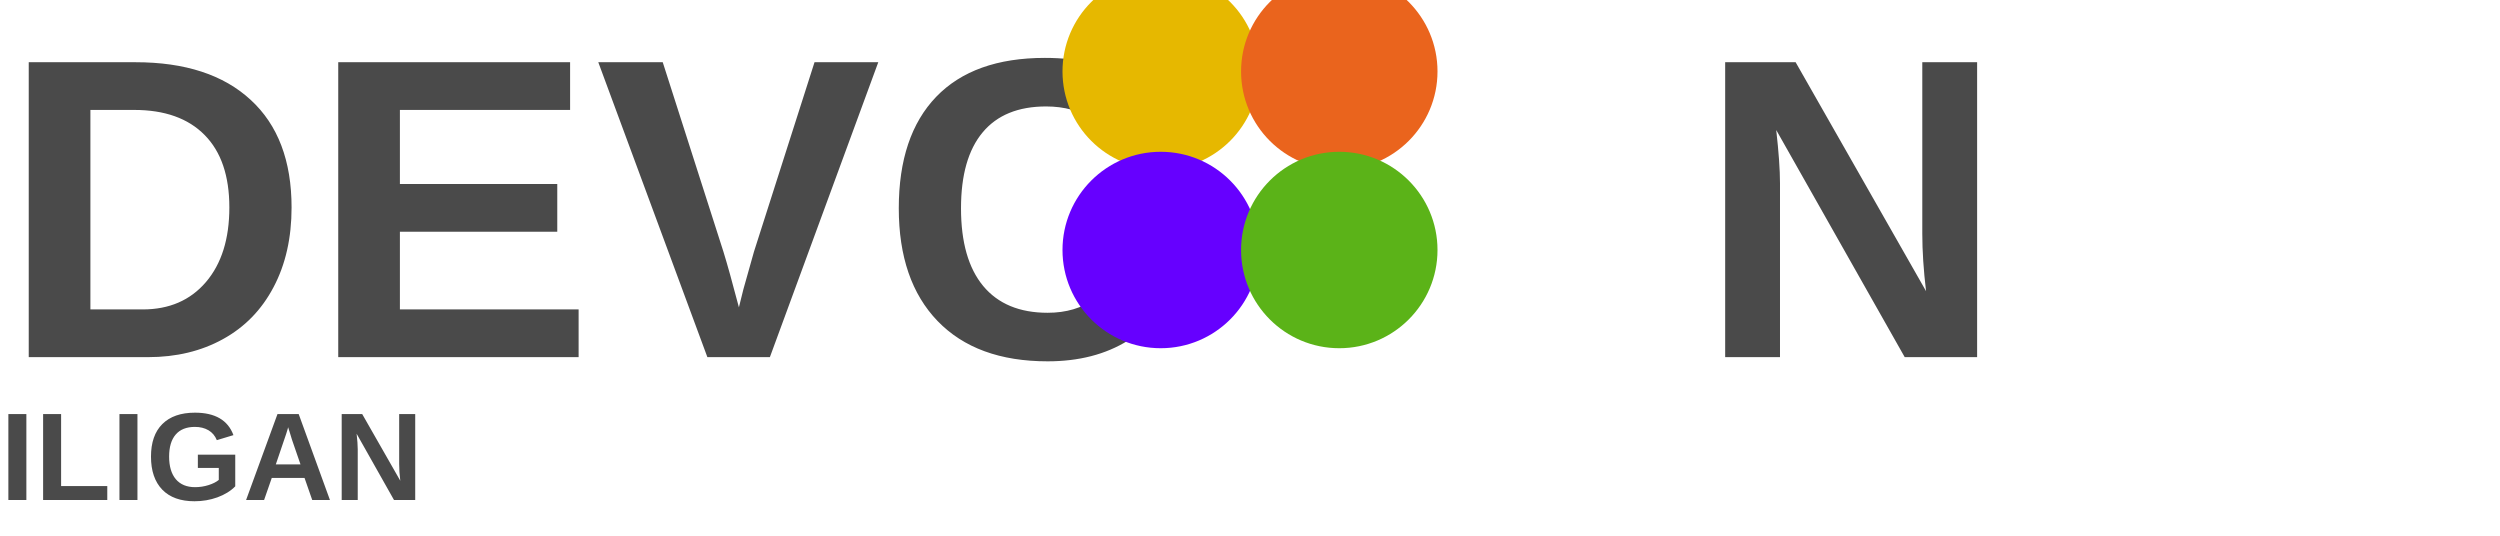
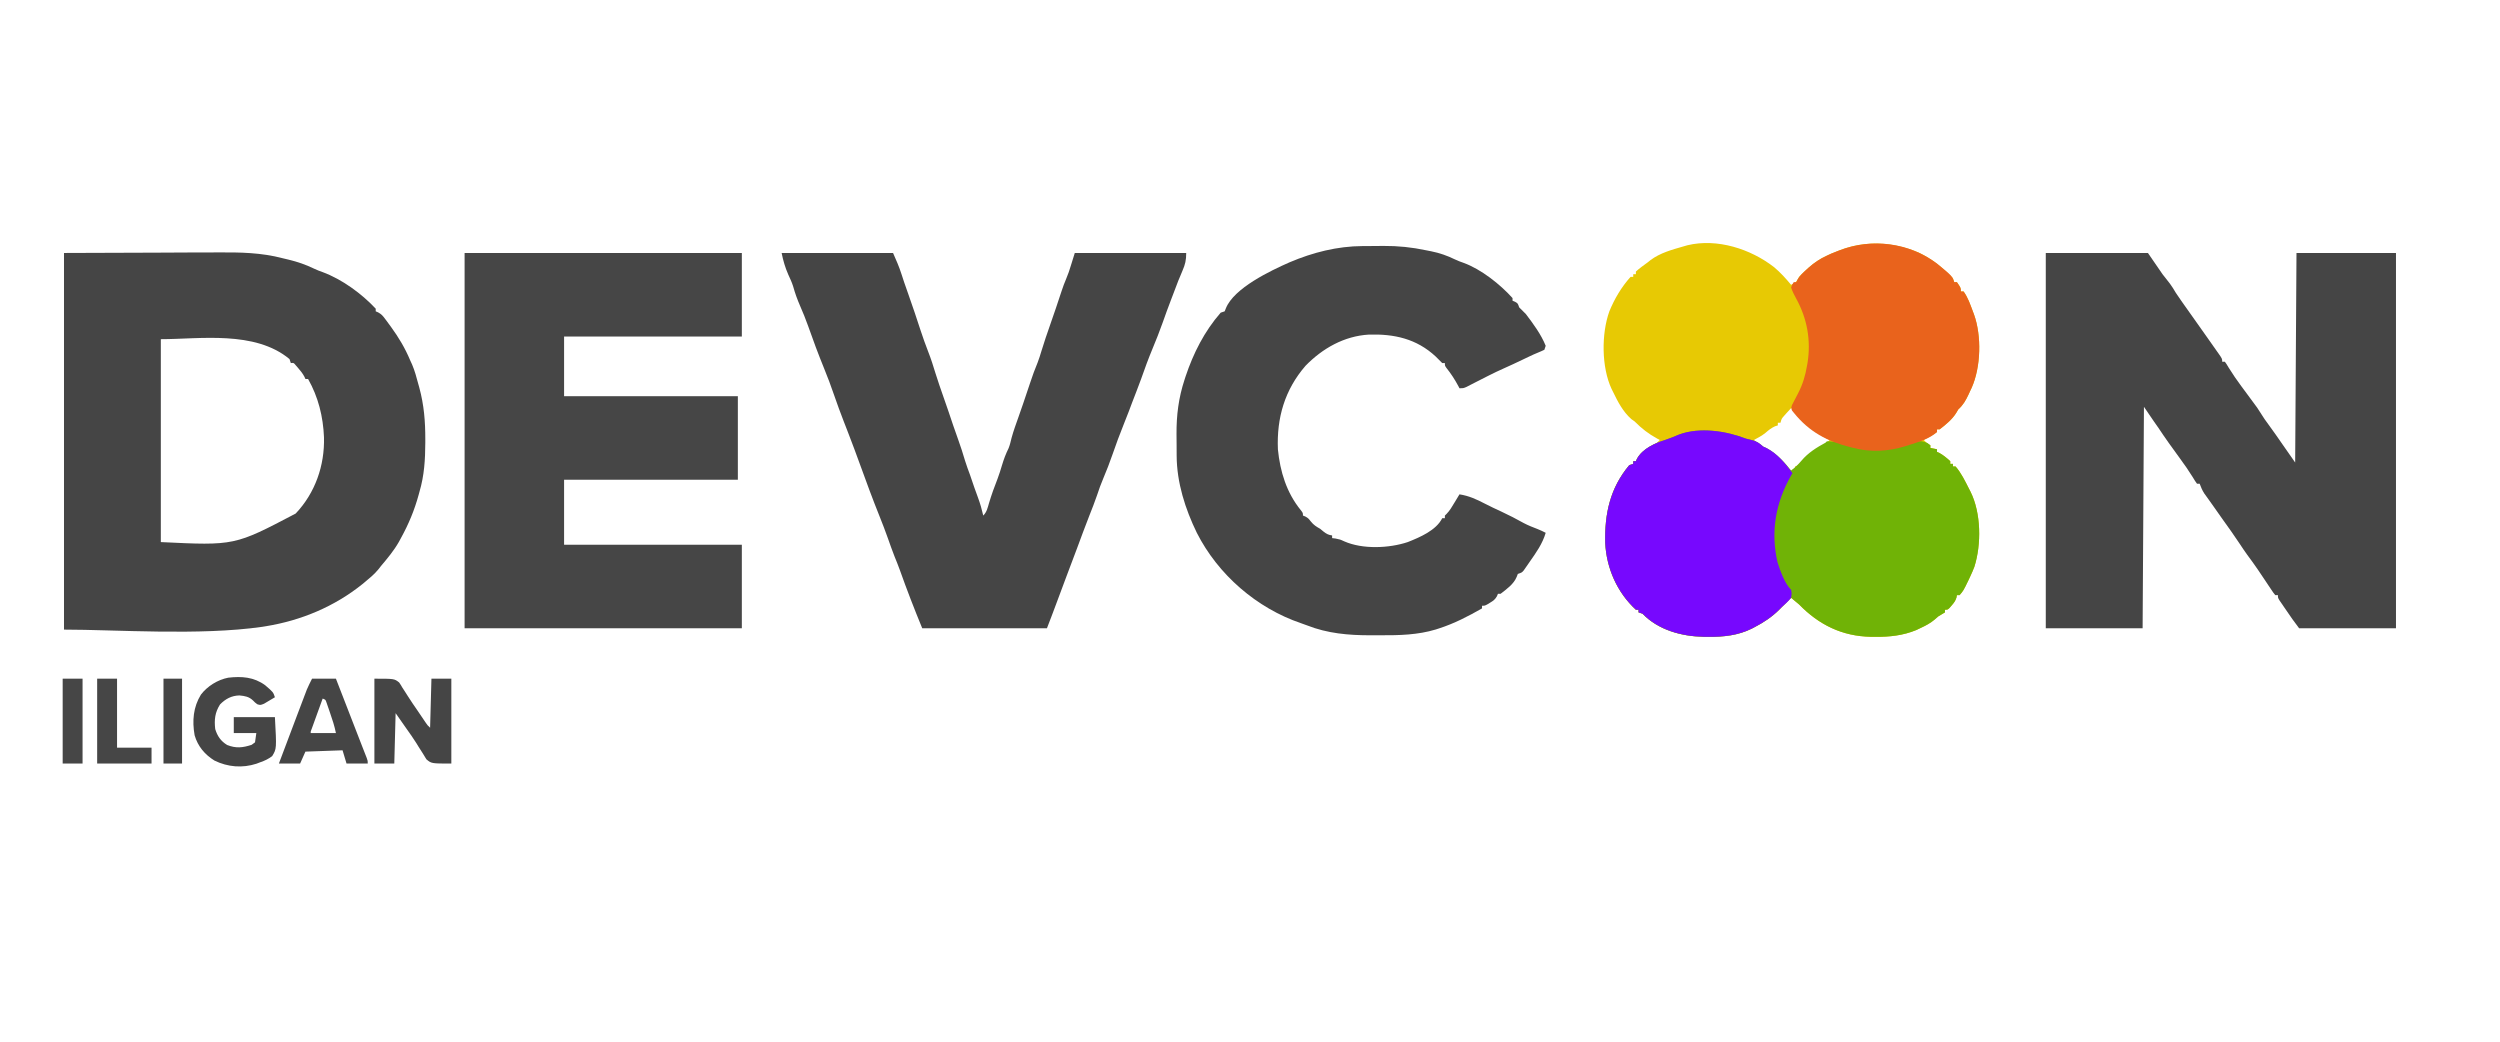
- <svg xmlns="http://www.w3.org/2000/svg" width="280" height="60" viewBox="0 0 280 60">
-   <text x="0" y="40" font-family="Arial, sans-serif" font-size="48" font-weight="900" fill="#4A4A4A">DEVC</text>
-   <g transform="translate(130, 8)">
-     <circle cx="0" cy="0" r="11" fill="#E6B800" />
-     <circle cx="20" cy="0" r="11" fill="#EA641D" />
-     <circle cx="0" cy="20" r="11" fill="#6600FF" />
-     <circle cx="20" cy="20" r="11" fill="#5BB318" />
+ <svg xmlns="http://www.w3.org/2000/svg" width="1920" zoomAndPan="magnify" viewBox="0 0 1440 600" height="800" preserveAspectRatio="xMidYMid meet" version="1.2">
+   <g id="2e75e90df4">
+     <path style=" stroke:none;fill-rule:nonzero;fill:#e7c904;fill-opacity:1;" d="M 1021.902 153.906 C 1025.531 156.965 1028.641 160.402 1031.672 164.047 C 1034.398 162.957 1034.984 162.027 1036.254 159.465 C 1037.645 158.012 1039.02 156.656 1040.504 155.312 C 1041.121 154.75 1041.121 154.75 1041.746 154.18 C 1045.008 151.289 1048.32 149.051 1052.301 147.242 C 1053.152 146.848 1054.004 146.453 1054.879 146.047 C 1055.793 145.688 1056.707 145.324 1057.648 144.949 C 1058.59 144.574 1058.59 144.574 1059.555 144.188 C 1074.574 138.398 1090.133 139.258 1104.98 145.387 C 1112.637 148.973 1119.082 154.133 1124.887 160.227 C 1125.137 160.984 1125.391 161.742 1125.648 162.52 C 1126.156 162.52 1126.66 162.52 1127.18 162.52 C 1129.469 165.871 1129.469 165.871 1129.469 167.867 C 1129.977 167.867 1130.48 167.867 1131 167.867 C 1133.512 171.293 1134.867 175.379 1136.348 179.324 C 1136.57 179.914 1136.793 180.5 1137.023 181.105 C 1141.477 193.508 1141.008 211.355 1135.688 223.34 C 1135.402 223.938 1135.113 224.539 1134.82 225.16 C 1134.508 225.84 1134.199 226.516 1133.879 227.219 C 1132.254 230.648 1130.793 233.289 1127.941 235.852 C 1127.582 236.469 1127.219 237.082 1126.844 237.715 C 1124.461 241.625 1120.832 244.523 1117.246 247.312 C 1116.742 247.312 1116.238 247.312 1115.719 247.312 C 1115.719 247.816 1115.719 248.32 1115.719 248.84 C 1114.047 249.992 1114.047 249.992 1111.898 251.227 C 1111.188 251.637 1110.48 252.051 1109.75 252.473 C 1109.195 252.785 1108.645 253.102 1108.078 253.422 C 1109.324 254.727 1110.27 255.664 1111.898 256.477 C 1111.898 256.98 1111.898 257.484 1111.898 258.004 C 1113.156 258.258 1114.418 258.512 1115.719 258.77 C 1115.719 259.273 1115.719 259.777 1115.719 260.297 C 1116.332 260.559 1116.332 260.559 1116.961 260.824 C 1119.402 262.172 1121.289 263.762 1123.359 265.645 C 1123.359 266.148 1123.359 266.652 1123.359 267.172 C 1123.863 267.172 1124.367 267.172 1124.887 267.172 C 1124.887 267.676 1124.887 268.18 1124.887 268.699 C 1125.391 268.699 1125.895 268.699 1126.414 268.699 C 1129.73 272.5 1131.969 277.266 1134.246 281.734 C 1134.637 282.488 1134.637 282.488 1135.035 283.262 C 1141.141 295.523 1141.348 313.539 1137.227 326.5 C 1136.496 328.41 1135.691 330.254 1134.82 332.102 C 1134.5 332.781 1134.18 333.465 1133.852 334.164 C 1130.906 340.242 1130.906 340.242 1128.707 342.797 C 1128.203 342.797 1127.699 342.797 1127.18 342.797 C 1127.098 343.242 1127.02 343.688 1126.938 344.145 C 1126.336 346.109 1125.516 347.176 1124.172 348.719 C 1123.77 349.188 1123.367 349.656 1122.957 350.137 C 1121.828 351.199 1121.828 351.199 1120.301 351.199 C 1120.301 351.703 1120.301 352.207 1120.301 352.727 C 1119.039 353.508 1117.762 354.266 1116.48 355.02 C 1115.445 355.918 1115.445 355.918 1114.391 356.836 C 1111.973 358.875 1109.367 360.293 1106.5 361.609 C 1105.594 362.043 1104.688 362.477 1103.754 362.926 C 1096.168 366.047 1088.418 366.887 1080.285 366.812 C 1079.383 366.805 1078.48 366.797 1077.551 366.793 C 1061.074 366.473 1047.699 359.906 1036.254 348.145 C 1034.75 346.84 1033.215 345.582 1031.672 344.324 C 1031.32 344.676 1030.969 345.027 1030.609 345.387 C 1029.18 346.816 1027.75 348.242 1026.32 349.672 C 1025.816 350.184 1025.312 350.695 1024.793 351.223 C 1020.504 355.445 1015.797 358.574 1010.469 361.32 C 1009.996 361.574 1009.523 361.824 1009.035 362.082 C 1001.148 366.004 992.711 366.891 984.012 366.812 C 983.109 366.805 982.207 366.797 981.273 366.789 C 968.531 366.539 955.168 362.895 946.094 353.492 C 945.34 353.238 944.582 352.988 943.805 352.727 C 943.805 352.223 943.805 351.719 943.805 351.199 C 943.301 351.199 942.797 351.199 942.273 351.199 C 931.465 341.266 925.316 327.234 924.617 312.766 C 924.207 295.945 927.383 281.156 938.453 267.938 C 939.211 267.684 939.969 267.434 940.746 267.172 C 940.746 266.668 940.746 266.164 940.746 265.645 C 941.25 265.645 941.754 265.645 942.273 265.645 C 942.477 265.188 942.68 264.73 942.887 264.262 C 945.336 259.797 950.18 257.32 954.5 254.949 C 955.004 254.445 955.508 253.941 956.027 253.422 C 955.578 253.184 955.125 252.941 954.66 252.695 C 949.539 249.922 945.629 246.848 941.512 242.727 C 940.914 242.301 940.312 241.879 939.695 241.438 C 934.797 237.125 931.863 231.387 929.047 225.59 C 928.789 225.07 928.531 224.551 928.266 224.016 C 922.418 211.52 922.352 192.227 926.992 179.324 C 929.969 172.066 933.961 165.312 939.219 159.465 C 939.723 159.465 940.227 159.465 940.746 159.465 C 940.746 158.961 940.746 158.457 940.746 157.938 C 941.25 157.938 941.754 157.938 942.273 157.938 C 942.273 157.434 942.273 156.93 942.273 156.41 C 944.418 154.441 946.812 152.785 949.152 151.062 C 949.648 150.664 950.145 150.266 950.656 149.852 C 956.297 145.613 963.09 143.836 969.781 141.895 C 970.492 141.688 971.207 141.48 971.941 141.27 C 989.062 137.141 1008.359 143.375 1021.902 153.906 Z M 1031.672 235.09 C 1030.754 236.035 1029.867 237.012 1028.996 238 C 1028.516 238.543 1028.035 239.082 1027.539 239.641 C 1026.18 241.203 1026.18 241.203 1025.559 243.492 C 1025.055 243.492 1024.551 243.492 1024.031 243.492 C 1024.031 243.996 1024.031 244.5 1024.031 245.02 C 1023.496 245.191 1022.957 245.367 1022.406 245.543 C 1020.215 246.547 1018.668 247.785 1016.867 249.367 C 1014.824 251.012 1012.578 252.18 1010.277 253.422 C 1012.09 254.926 1013.852 256.332 1015.887 257.531 C 1022.281 261.426 1027.422 266.387 1031.672 272.52 C 1032.848 271.469 1032.848 271.469 1033.961 270.227 C 1033.961 269.723 1033.961 269.219 1033.961 268.699 C 1034.602 268.441 1034.602 268.441 1035.254 268.176 C 1037.52 266.891 1039.02 265.215 1040.84 263.352 C 1043.414 260.949 1045.961 258.805 1049.055 257.098 C 1051.109 255.953 1052.27 255.09 1053.828 253.422 C 1053.422 253.219 1053.012 253.012 1052.594 252.801 C 1044.438 248.512 1037.473 242.82 1032.434 235.09 C 1032.184 235.09 1031.93 235.09 1031.672 235.09 Z M 1031.672 235.09 " />
+     <path style=" stroke:none;fill-rule:nonzero;fill:#454545;fill-opacity:1;" d="M 1178.371 145.715 C 1197.785 145.715 1217.199 145.715 1237.203 145.715 C 1239.977 149.746 1242.75 153.781 1245.609 157.938 C 1247.711 160.668 1247.711 160.668 1249.859 163.363 C 1251.137 165.047 1252.168 166.816 1253.25 168.633 C 1254.273 170.152 1255.309 171.664 1256.352 173.168 C 1256.648 173.594 1256.945 174.02 1257.254 174.461 C 1259.812 178.133 1262.414 181.777 1265.02 185.418 C 1267.277 188.57 1269.52 191.734 1271.734 194.918 C 1272.809 196.453 1273.887 197.988 1274.973 199.52 C 1275.609 200.426 1276.25 201.332 1276.887 202.242 C 1277.195 202.672 1277.5 203.105 1277.82 203.551 C 1279.992 206.652 1279.992 206.652 1279.992 208.352 C 1280.496 208.352 1281 208.352 1281.52 208.352 C 1282.543 209.789 1282.543 209.789 1283.762 211.84 C 1286.035 215.512 1288.453 219.016 1291.023 222.484 C 1291.383 222.973 1291.742 223.457 1292.113 223.957 C 1292.824 224.922 1293.539 225.883 1294.254 226.844 C 1295.746 228.855 1297.23 230.871 1298.711 232.895 C 1299.176 233.523 1299.641 234.156 1300.121 234.809 C 1300.965 236.016 1301.766 237.254 1302.523 238.52 C 1303.73 240.527 1305.055 242.375 1306.445 244.254 C 1309.32 248.172 1312.102 252.145 1314.855 256.148 C 1317.227 259.578 1319.621 262.992 1322.016 266.41 C 1322.266 226.578 1322.52 186.75 1322.777 145.715 C 1341.688 145.715 1360.602 145.715 1380.082 145.715 C 1380.082 217.055 1380.082 288.395 1380.082 361.895 C 1361.676 361.895 1343.27 361.895 1324.309 361.895 C 1321.629 358.324 1319.09 354.906 1316.668 351.199 C 1316.27 350.621 1315.871 350.039 1315.461 349.441 C 1315.039 348.824 1314.617 348.207 1314.184 347.57 C 1313.785 346.992 1313.387 346.414 1312.977 345.816 C 1312.082 344.324 1312.082 344.324 1312.082 342.797 C 1311.578 342.797 1311.074 342.797 1310.555 342.797 C 1309.426 341.387 1309.426 341.387 1308.113 339.418 C 1307.633 338.699 1307.148 337.984 1306.656 337.246 C 1305.891 336.094 1305.891 336.094 1305.109 334.918 C 1304.066 333.363 1303.02 331.809 1301.973 330.254 C 1301.473 329.512 1300.973 328.766 1300.457 328 C 1298.48 325.09 1296.406 322.266 1294.312 319.438 C 1292.824 317.375 1291.422 315.27 1290.02 313.148 C 1286.836 308.328 1283.48 303.645 1280.109 298.957 C 1278.434 296.621 1276.789 294.266 1275.148 291.906 C 1274.246 290.617 1273.336 289.336 1272.418 288.059 C 1271.938 287.387 1271.457 286.719 1270.965 286.031 C 1270.32 285.137 1270.32 285.137 1269.66 284.227 C 1268.508 282.414 1267.734 280.645 1267.004 278.629 C 1266.496 278.629 1265.992 278.629 1265.473 278.629 C 1264.371 277.086 1264.371 277.086 1263.086 274.953 C 1260.766 271.207 1258.297 267.641 1255.68 264.094 C 1253.766 261.488 1251.883 258.867 1250 256.238 C 1249.527 255.582 1249.527 255.582 1249.047 254.91 C 1247.078 252.156 1245.188 249.363 1243.316 246.547 C 1242.43 245.27 1241.539 243.996 1240.641 242.727 C 1238.684 239.953 1236.797 237.152 1234.91 234.324 C 1234.66 276.422 1234.406 318.52 1234.148 361.895 C 1215.742 361.895 1197.336 361.895 1178.371 361.895 C 1178.371 290.555 1178.371 219.215 1178.371 145.715 Z M 1178.371 145.715 " />
+     <path style=" stroke:none;fill-rule:nonzero;fill:#454545;fill-opacity:1;" d="M 36.859 145.715 C 63.809 145.621 63.809 145.621 91.301 145.523 C 96.945 145.496 102.59 145.469 108.406 145.438 C 115.371 145.426 115.371 145.426 118.645 145.422 C 120.898 145.422 123.156 145.41 125.414 145.391 C 138.223 145.301 150.453 145.469 162.93 148.77 C 164.035 149.035 165.137 149.301 166.242 149.562 C 171.426 150.812 176.16 152.438 180.957 154.77 C 182.574 155.539 184.16 156.16 185.852 156.742 C 196.984 160.855 208.312 169.125 216.414 177.797 C 216.414 178.301 216.414 178.805 216.414 179.324 C 216.875 179.523 217.336 179.723 217.809 179.93 C 219.594 180.922 220.406 181.785 221.613 183.406 C 221.996 183.914 222.375 184.422 222.77 184.945 C 223.359 185.754 223.359 185.754 223.961 186.582 C 224.367 187.137 224.777 187.688 225.195 188.258 C 229.672 194.395 233.363 200.574 236.281 207.59 C 236.641 208.371 237 209.152 237.367 209.957 C 238.914 213.566 239.895 217.316 240.914 221.102 C 241.109 221.801 241.305 222.5 241.508 223.223 C 244.227 233.227 244.996 242.727 244.973 253.039 C 244.973 254.008 244.973 254.008 244.973 254.992 C 244.941 264.723 244.391 273.832 241.629 283.215 C 241.383 284.117 241.383 284.117 241.133 285.039 C 238.719 293.887 235.363 301.93 230.934 309.949 C 230.547 310.664 230.164 311.375 229.766 312.109 C 226.883 317.188 223.23 321.543 219.473 325.992 C 218.957 326.648 218.441 327.309 217.91 327.988 C 215.66 330.73 213.027 332.898 210.305 335.156 C 209.535 335.797 209.535 335.797 208.754 336.445 C 192.703 349.359 173.492 357.402 153.191 360.699 C 152.477 360.816 151.766 360.934 151.035 361.051 C 115.094 366.238 66.625 362.656 36.859 362.656 C 36.859 291.066 36.859 219.477 36.859 145.715 Z M 92.637 195.367 C 92.637 233.938 92.637 272.504 92.637 312.242 C 135.133 314.305 135.133 314.305 170.32 295.789 C 181.535 283.938 187.055 268.168 186.617 251.895 C 186.125 239.945 183.363 228.754 177.449 218.285 C 176.945 218.285 176.441 218.285 175.922 218.285 C 175.723 217.848 175.527 217.41 175.324 216.957 C 174.305 215.066 173.133 213.598 171.719 211.98 C 171.254 211.441 170.789 210.902 170.309 210.348 C 169.156 208.941 169.156 208.941 167.516 209.117 C 167.137 207.984 167.137 207.984 166.75 206.824 C 146.727 190.188 115.02 195.367 92.637 195.367 Z M 92.637 195.367 " />
+     <path style=" stroke:none;fill-rule:nonzero;fill:#464646;fill-opacity:1;" d="M 267.609 145.715 C 320.305 145.715 373.004 145.715 427.297 145.715 C 427.297 161.598 427.297 177.477 427.297 193.84 C 393.512 193.84 359.723 193.84 324.914 193.84 C 324.914 205.184 324.914 216.527 324.914 228.215 C 357.941 228.215 390.973 228.215 425.004 228.215 C 425.004 244.094 425.004 259.977 425.004 276.34 C 391.973 276.34 358.945 276.34 324.914 276.34 C 324.914 288.691 324.914 301.043 324.914 313.77 C 358.699 313.77 392.488 313.77 427.297 313.77 C 427.297 329.648 427.297 345.531 427.297 361.895 C 374.602 361.895 321.902 361.895 267.609 361.895 C 267.609 290.555 267.609 219.215 267.609 145.715 Z M 267.609 145.715 " />
+     <path style=" stroke:none;fill-rule:nonzero;fill:#454545;fill-opacity:1;" d="M 450.219 145.715 C 471.398 145.715 492.578 145.715 514.398 145.715 C 516.262 149.898 517.898 153.648 519.27 157.938 C 519.598 158.945 519.926 159.949 520.258 160.957 C 520.422 161.469 520.59 161.98 520.766 162.508 C 521.598 165.008 522.488 167.488 523.379 169.969 C 525.762 176.645 527.984 183.375 530.191 190.113 C 531.582 194.332 533.043 198.5 534.668 202.637 C 536.254 206.695 537.578 210.781 538.824 214.953 C 540.254 219.605 541.879 224.191 543.48 228.785 C 544.145 230.691 544.805 232.598 545.469 234.504 C 545.934 235.844 545.934 235.844 546.406 237.215 C 547.301 239.801 548.168 242.398 549.027 244.996 C 549.926 247.676 550.887 250.332 551.84 252.992 C 553.301 257.102 554.672 261.207 555.879 265.398 C 556.723 268.152 557.738 270.844 558.738 273.551 C 559.602 275.91 560.391 278.293 561.172 280.68 C 561.859 282.703 562.602 284.699 563.348 286.699 C 564.594 290.09 565.559 293.441 566.355 296.965 C 568.414 294.906 568.859 292.574 569.652 289.852 C 571.098 285.035 572.762 280.371 574.617 275.699 C 575.559 273.199 576.344 270.688 577.102 268.129 C 578.129 264.668 579.316 261.457 580.926 258.23 C 581.719 256.281 582.16 254.312 582.652 252.273 C 583.797 248.035 585.344 243.91 586.797 239.77 C 587.488 237.785 588.176 235.801 588.867 233.816 C 589.035 233.328 589.203 232.844 589.379 232.344 C 590.754 228.387 592.078 224.414 593.387 220.434 C 594.684 216.484 596.09 212.617 597.691 208.785 C 598.523 206.629 599.195 204.457 599.855 202.242 C 601.395 197.184 603.094 192.191 604.848 187.203 C 607.117 180.699 609.359 174.188 611.48 167.633 C 612.273 165.223 613.133 162.895 614.133 160.559 C 615.23 157.992 616.082 155.453 616.879 152.781 C 618.312 148.008 618.312 148.008 619.078 145.715 C 640.258 145.715 661.438 145.715 683.258 145.715 C 683.258 149.867 682.691 152.277 681.109 155.93 C 680.684 156.953 680.258 157.977 679.832 159 C 679.449 159.91 679.066 160.82 678.672 161.758 C 678.266 162.805 677.867 163.852 677.48 164.906 C 676.535 167.465 675.555 170.004 674.566 172.547 C 672.859 176.973 671.246 181.43 669.668 185.906 C 667.867 190.934 665.938 195.887 663.871 200.809 C 661.473 206.57 659.336 212.391 657.281 218.285 C 655.609 222.871 653.828 227.414 652.07 231.969 C 651.395 233.738 650.727 235.508 650.07 237.285 C 649.195 239.637 648.258 241.961 647.316 244.285 C 644.965 250.082 642.82 255.934 640.773 261.848 C 639.16 266.469 637.43 271.023 635.504 275.527 C 634.164 278.723 632.973 281.906 631.918 285.203 C 630.582 289.176 629.004 293.062 627.48 296.965 C 625.07 303.16 622.738 309.383 620.449 315.625 C 618.504 320.918 616.5 326.184 614.484 331.449 C 612.539 336.531 610.645 341.633 608.777 346.746 C 606.922 351.82 604.973 356.848 603.031 361.895 C 579.332 361.895 555.629 361.895 531.211 361.895 C 526.641 350.797 522.34 339.703 518.336 328.41 C 517.352 325.699 516.281 323.031 515.191 320.363 C 513.863 316.984 512.672 313.555 511.457 310.133 C 509.969 305.938 508.391 301.793 506.727 297.664 C 502.641 287.512 498.875 277.246 495.148 266.953 C 493.121 261.355 491.043 255.777 488.898 250.223 C 488.57 249.363 488.238 248.504 487.898 247.617 C 487.266 245.98 486.629 244.344 485.988 242.711 C 483.996 237.613 482.145 232.477 480.352 227.309 C 478.578 222.207 476.742 217.16 474.668 212.172 C 471.395 204.137 468.371 196.051 465.508 187.859 C 464.105 183.906 462.551 180.062 460.867 176.223 C 459.262 172.531 457.949 168.91 456.875 165.039 C 456.129 162.629 455.082 160.398 454.023 158.113 C 452.25 154.078 451.082 150.031 450.219 145.715 Z M 450.219 145.715 " />
+     <path style=" stroke:none;fill-rule:nonzero;fill:#454545;fill-opacity:1;" d="M 784.828 141.738 C 785.465 141.734 786.105 141.73 786.766 141.727 C 788.113 141.719 789.461 141.715 790.809 141.711 C 792.824 141.703 794.84 141.68 796.855 141.656 C 805.348 141.605 813.254 142.418 821.555 144.188 C 822.492 144.375 823.43 144.559 824.395 144.75 C 829.266 145.734 833.531 147.223 837.992 149.395 C 839.648 150.184 841.262 150.809 842.996 151.395 C 853.172 155.098 864.043 163.742 871.219 171.688 C 871.219 172.191 871.219 172.695 871.219 173.215 C 871.707 173.418 872.195 173.625 872.699 173.836 C 874.273 174.742 874.273 174.742 875.039 177.035 C 876.305 178.312 877.578 179.586 878.859 180.852 C 883.113 186.43 887.703 192.656 890.32 199.188 C 890.066 199.941 889.816 200.699 889.555 201.477 C 888.324 202.062 887.086 202.633 885.816 203.129 C 884.09 203.816 882.426 204.59 880.75 205.391 C 880.145 205.68 879.535 205.969 878.91 206.266 C 877.988 206.707 877.988 206.707 877.043 207.16 C 873.418 208.891 869.793 210.609 866.117 212.23 C 863.238 213.5 860.418 214.859 857.609 216.277 C 857.156 216.504 856.707 216.73 856.246 216.961 C 853.98 218.098 851.723 219.25 849.473 220.41 C 848.25 221.035 848.25 221.035 847.008 221.672 C 846.277 222.051 845.551 222.426 844.801 222.816 C 842.945 223.629 842.945 223.629 840.656 223.629 C 840.32 222.992 840.32 222.992 839.98 222.34 C 837.965 218.59 835.785 215.211 833.117 211.891 C 832.25 210.645 832.25 210.645 832.25 209.117 C 831.746 209.117 831.242 209.117 830.723 209.117 C 829.43 207.863 828.16 206.586 826.902 205.297 C 815.895 195.098 803.051 192.285 788.469 192.723 C 774.246 193.57 761.859 200.598 752.023 210.645 C 740 224.516 735.312 240.707 736.074 258.863 C 737.352 271.641 741.02 283.68 749.18 293.77 C 750.496 295.438 750.496 295.438 750.496 296.965 C 751.156 297.223 751.156 297.223 751.832 297.488 C 753.551 298.492 753.551 298.492 755.031 300.355 C 756.703 302.426 758.129 303.312 760.43 304.602 C 761.074 305.137 761.719 305.676 762.387 306.227 C 764.137 307.57 765.16 308.105 767.305 308.422 C 767.305 308.926 767.305 309.43 767.305 309.949 C 768.273 310.066 768.273 310.066 769.262 310.188 C 771.891 310.715 771.891 310.715 774.277 311.812 C 784.863 316.496 800.082 315.824 810.855 312.242 C 817.816 309.477 827.203 305.527 830.723 298.492 C 831.227 298.492 831.73 298.492 832.25 298.492 C 832.25 297.988 832.25 297.484 832.25 296.965 C 832.562 296.66 832.875 296.355 833.195 296.043 C 835.086 294.121 836.363 291.859 837.742 289.562 C 838.023 289.102 838.305 288.637 838.594 288.16 C 839.285 287.023 839.969 285.883 840.656 284.742 C 846.074 285.582 850.422 287.574 855.258 290.09 C 858.418 291.734 861.637 293.227 864.867 294.719 C 869.25 296.758 873.496 298.941 877.711 301.309 C 880.266 302.648 882.891 303.699 885.59 304.711 C 887.223 305.352 888.762 306.086 890.32 306.895 C 888.477 313.184 884.832 318.301 881.102 323.605 C 880.496 324.488 880.496 324.488 879.879 325.387 C 879.484 325.949 879.094 326.508 878.688 327.082 C 878.336 327.59 877.984 328.094 877.621 328.617 C 876.566 329.812 876.566 329.812 874.273 330.574 C 874.055 331.141 873.832 331.711 873.605 332.293 C 871.895 336.477 867.848 339.305 864.34 342.031 C 863.836 342.031 863.332 342.031 862.812 342.031 C 862.625 342.492 862.434 342.953 862.238 343.43 C 861.129 345.363 860.129 346.059 858.227 347.188 C 857.426 347.68 857.426 347.68 856.605 348.18 C 855.172 348.906 855.172 348.906 853.645 348.906 C 853.645 349.41 853.645 349.918 853.645 350.438 C 845.672 354.973 837.711 359.129 828.957 361.941 C 828.32 362.152 827.684 362.359 827.027 362.574 C 816.672 365.719 805.988 365.965 795.258 365.914 C 793.285 365.906 791.312 365.914 789.344 365.922 C 776.762 365.934 764.645 364.875 752.836 360.211 C 751.715 359.777 750.582 359.375 749.445 358.992 C 723.863 350.316 701.578 330.996 689.371 306.895 C 682.664 293.113 677.836 277.934 677.754 262.52 C 677.75 261.863 677.746 261.203 677.742 260.523 C 677.734 259.133 677.73 257.742 677.727 256.352 C 677.719 254.266 677.695 252.176 677.672 250.09 C 677.605 239.18 678.867 229.086 682.305 218.664 C 682.598 217.762 682.598 217.762 682.895 216.84 C 687.352 203.465 693.789 190.766 703.125 180.09 C 703.879 179.836 704.637 179.586 705.414 179.324 C 705.645 178.746 705.875 178.168 706.113 177.57 C 710.824 165.852 731.875 155.906 742.855 151.062 C 756.227 145.383 770.25 141.82 784.828 141.738 Z M 784.828 141.738 " />
+     <path style=" stroke:none;fill-rule:nonzero;fill:#70b306;fill-opacity:1;" d="M 1005.691 252.66 C 1006.773 252.938 1007.859 253.203 1008.949 253.457 C 1011.992 254.234 1013.289 255.215 1015.625 257.242 C 1016.32 257.559 1017.012 257.871 1017.727 258.195 C 1023.363 261.23 1027.672 266.07 1031.672 270.992 C 1034.906 268.426 1034.906 268.426 1037.641 265.359 C 1041.41 260.836 1046.406 257.73 1051.535 254.949 C 1051.789 254.699 1052.039 254.445 1052.301 254.188 C 1057.52 254.133 1062.098 255.594 1066.969 257.301 C 1078.266 261.02 1090.016 258.195 1100.973 254.801 C 1104.465 253.949 1107 253.672 1110.273 255.238 C 1110.809 255.645 1111.344 256.055 1111.898 256.477 C 1111.898 256.98 1111.898 257.484 1111.898 258.004 C 1113.156 258.258 1114.418 258.512 1115.719 258.77 C 1115.719 259.273 1115.719 259.777 1115.719 260.297 C 1116.332 260.559 1116.332 260.559 1116.961 260.824 C 1119.402 262.172 1121.289 263.762 1123.359 265.645 C 1123.359 266.148 1123.359 266.652 1123.359 267.172 C 1123.863 267.172 1124.367 267.172 1124.887 267.172 C 1124.887 267.676 1124.887 268.18 1124.887 268.699 C 1125.391 268.699 1125.895 268.699 1126.414 268.699 C 1129.73 272.5 1131.969 277.266 1134.246 281.734 C 1134.637 282.488 1134.637 282.488 1135.035 283.262 C 1141.141 295.523 1141.348 313.539 1137.227 326.5 C 1136.496 328.41 1135.691 330.254 1134.82 332.102 C 1134.34 333.125 1134.34 333.125 1133.852 334.164 C 1130.906 340.242 1130.906 340.242 1128.707 342.797 C 1128.203 342.797 1127.699 342.797 1127.18 342.797 C 1127.098 343.242 1127.02 343.688 1126.938 344.145 C 1126.336 346.109 1125.516 347.176 1124.172 348.719 C 1123.77 349.188 1123.367 349.656 1122.957 350.137 C 1121.828 351.199 1121.828 351.199 1120.301 351.199 C 1120.301 351.703 1120.301 352.207 1120.301 352.727 C 1119.039 353.508 1117.762 354.266 1116.48 355.02 C 1115.445 355.918 1115.445 355.918 1114.391 356.836 C 1111.973 358.875 1109.367 360.293 1106.5 361.609 C 1105.594 362.043 1104.688 362.477 1103.754 362.926 C 1096.168 366.047 1088.418 366.887 1080.285 366.812 C 1079.383 366.805 1078.48 366.797 1077.551 366.793 C 1061.074 366.473 1047.699 359.906 1036.254 348.145 C 1034.75 346.84 1033.215 345.582 1031.672 344.324 C 1031.32 344.676 1030.969 345.027 1030.609 345.387 C 1029.18 346.816 1027.75 348.242 1026.32 349.672 C 1025.566 350.441 1025.566 350.441 1024.793 351.223 C 1020.504 355.445 1015.797 358.574 1010.469 361.32 C 1009.996 361.574 1009.523 361.824 1009.035 362.082 C 1001.148 366.004 992.711 366.891 984.012 366.812 C 983.109 366.805 982.207 366.797 981.273 366.789 C 968.531 366.539 955.168 362.895 946.094 353.492 C 945.34 353.238 944.582 352.988 943.805 352.727 C 943.805 352.223 943.805 351.719 943.805 351.199 C 943.301 351.199 942.793 351.199 942.273 351.199 C 931.465 341.266 925.316 327.234 924.617 312.766 C 924.207 295.945 927.383 281.156 938.453 267.938 C 939.211 267.684 939.969 267.434 940.746 267.172 C 940.746 266.668 940.746 266.164 940.746 265.645 C 941.25 265.645 941.754 265.645 942.273 265.645 C 942.477 265.188 942.68 264.73 942.887 264.262 C 946.156 258.301 953.355 255.184 959.543 253.262 C 962.156 252.402 964.68 251.336 967.215 250.266 C 979.148 245.879 994.184 248.207 1005.691 252.66 Z M 1005.691 252.66 " />
+     <path style=" stroke:none;fill-rule:nonzero;fill:#e9631c;fill-opacity:1;" d="M 1115.719 151.824 C 1124.5 159.066 1124.5 159.066 1125.648 162.52 C 1126.156 162.52 1126.66 162.52 1127.18 162.52 C 1129.469 165.871 1129.469 165.871 1129.469 167.867 C 1129.977 167.867 1130.48 167.867 1131 167.867 C 1133.512 171.293 1134.867 175.379 1136.348 179.324 C 1136.57 179.914 1136.793 180.5 1137.023 181.105 C 1141.477 193.508 1141.008 211.355 1135.688 223.34 C 1135.402 223.938 1135.113 224.539 1134.82 225.16 C 1134.508 225.84 1134.199 226.516 1133.879 227.219 C 1132.254 230.648 1130.793 233.289 1127.941 235.852 C 1127.578 236.469 1127.219 237.082 1126.844 237.715 C 1124.461 241.625 1120.832 244.523 1117.246 247.312 C 1116.742 247.312 1116.238 247.312 1115.719 247.312 C 1115.719 247.816 1115.719 248.32 1115.719 248.84 C 1111.215 252.855 1105.199 254.539 1099.578 256.336 C 1098.855 256.566 1098.137 256.797 1097.395 257.035 C 1087.582 260.051 1077.566 260.586 1067.582 258.004 C 1067.066 257.879 1066.555 257.75 1066.023 257.621 C 1052.578 254.266 1042.145 248.824 1033.246 237.762 C 1032.91 237.344 1032.57 236.926 1032.223 236.496 C 1031.672 235.09 1031.672 235.09 1032.172 233.324 C 1033.352 230.961 1034.582 228.633 1035.824 226.305 C 1038.434 221.238 1039.887 216.277 1040.84 210.645 C 1040.938 210.105 1041.039 209.57 1041.141 209.016 C 1043.195 195.914 1040.922 183.484 1034.605 171.984 C 1033.449 169.859 1032.406 167.875 1031.672 165.574 C 1032.34 163.809 1032.34 163.809 1033.199 162.52 C 1033.703 162.52 1034.207 162.52 1034.727 162.52 C 1034.891 162.102 1035.055 161.684 1035.227 161.25 C 1036.605 158.859 1038.477 157.148 1040.504 155.312 C 1040.914 154.938 1041.324 154.566 1041.746 154.18 C 1045.008 151.289 1048.32 149.051 1052.301 147.242 C 1053.152 146.848 1054.004 146.453 1054.879 146.047 C 1055.793 145.688 1056.707 145.324 1057.648 144.949 C 1058.277 144.699 1058.906 144.445 1059.555 144.188 C 1078.207 137 1099.656 139.707 1115.719 151.824 Z M 1115.719 151.824 " />
+     <path style=" stroke:none;fill-rule:nonzero;fill:#7708fe;fill-opacity:1;" d="M 1005.691 252.66 C 1006.773 252.938 1007.859 253.203 1008.949 253.457 C 1011.992 254.234 1013.289 255.215 1015.625 257.242 C 1016.32 257.559 1017.012 257.871 1017.727 258.195 C 1023.941 261.543 1028.363 266.867 1032.434 272.52 C 1032.148 273.02 1031.863 273.52 1031.566 274.035 C 1022.738 289.773 1019.785 306.184 1023.879 323.984 C 1025.512 328.934 1027.926 335.996 1031.672 339.742 C 1032.051 341.746 1032.051 341.746 1031.672 344.324 C 1030.09 346.34 1028.23 347.973 1026.32 349.672 C 1025.816 350.18 1025.312 350.684 1024.793 351.207 C 1020.527 355.453 1015.797 358.574 1010.469 361.32 C 1009.996 361.574 1009.523 361.824 1009.035 362.082 C 1001.148 366.004 992.711 366.891 984.012 366.812 C 983.109 366.805 982.207 366.797 981.273 366.789 C 968.531 366.539 955.168 362.895 946.094 353.492 C 945.34 353.238 944.582 352.988 943.805 352.727 C 943.805 352.223 943.805 351.719 943.805 351.199 C 943.301 351.199 942.793 351.199 942.273 351.199 C 931.465 341.266 925.316 327.234 924.617 312.766 C 924.207 295.945 927.383 281.156 938.453 267.938 C 939.211 267.684 939.969 267.434 940.746 267.172 C 940.746 266.668 940.746 266.164 940.746 265.645 C 941.25 265.645 941.754 265.645 942.273 265.645 C 942.477 265.188 942.68 264.73 942.887 264.262 C 946.156 258.301 953.355 255.184 959.543 253.262 C 962.156 252.402 964.68 251.336 967.215 250.266 C 979.148 245.879 994.184 248.207 1005.691 252.66 Z M 1005.691 252.66 " />
+     <path style=" stroke:none;fill-rule:nonzero;fill:#454545;fill-opacity:1;" d="M 215.652 390.922 C 227.113 390.922 227.113 390.922 229.887 393.086 C 230.875 394.531 230.875 394.531 231.793 396.125 C 232.324 396.934 232.324 396.934 232.867 397.754 C 233.629 398.914 234.371 400.086 235.102 401.262 C 236.781 403.938 238.582 406.523 240.379 409.121 C 242.031 411.516 243.656 413.93 245.273 416.348 C 246.234 417.762 246.234 417.762 247.742 419.184 C 247.996 409.859 248.246 400.531 248.508 390.922 C 252.289 390.922 256.07 390.922 259.969 390.922 C 259.969 407.055 259.969 423.188 259.969 439.809 C 248.508 439.809 248.508 439.809 245.59 437.34 C 244.852 436.215 244.152 435.062 243.492 433.891 C 242.691 432.637 241.895 431.387 241.094 430.137 C 240.688 429.477 240.285 428.812 239.871 428.133 C 238.086 425.281 236.148 422.551 234.199 419.809 C 232.074 416.812 229.977 413.797 227.875 410.781 C 227.625 420.363 227.371 429.941 227.113 439.809 C 223.332 439.809 219.547 439.809 215.652 439.809 C 215.652 423.676 215.652 407.543 215.652 390.922 Z M 215.652 390.922 " />
+     <path style=" stroke:none;fill-rule:nonzero;fill:#454545;fill-opacity:1;" d="M 152.734 394.695 C 157.363 398.668 157.363 398.668 158.348 401.617 C 157.02 402.426 155.68 403.219 154.336 404.004 C 153.59 404.445 152.848 404.891 152.078 405.348 C 149.941 406.199 149.941 406.199 148.207 405.645 C 146.887 404.672 146.887 404.672 145.789 403.527 C 143.414 401.246 141.086 400.883 137.859 400.566 C 133.34 400.695 129.852 402.57 126.734 405.77 C 123.801 410.395 123.352 414.566 123.965 419.949 C 125.207 423.992 127.176 426.898 130.84 429.117 C 135.977 431.148 139.824 430.691 144.93 429.02 C 145.898 428.312 145.898 428.312 146.887 427.59 C 147.137 425.824 147.391 424.059 147.648 422.242 C 143.363 422.242 139.078 422.242 134.66 422.242 C 134.66 419.215 134.66 416.191 134.66 413.074 C 142.477 413.074 150.293 413.074 158.348 413.074 C 159.348 431.281 159.348 431.281 156.77 435.535 C 154.531 437.191 152.578 438.152 149.941 439.047 C 148.859 439.461 148.859 439.461 147.754 439.887 C 139.66 442.531 131.211 441.852 123.539 438.09 C 117.965 434.645 113.934 429.871 112.102 423.52 C 110.637 415.246 111.285 407.289 115.75 400.074 C 119.48 395.211 125.434 391.512 131.465 390.348 C 139.25 389.457 146.238 389.941 152.734 394.695 Z M 152.734 394.695 " />
+     <path style=" stroke:none;fill-rule:nonzero;fill:#454545;fill-opacity:1;" d="M 179.742 390.922 C 184.281 390.922 188.816 390.922 193.492 390.922 C 195.492 396.07 197.488 401.219 199.488 406.367 C 200.164 408.117 200.844 409.863 201.52 411.609 C 203.125 415.75 204.73 419.891 206.336 424.031 C 207.328 426.598 208.328 429.16 209.332 431.723 C 209.68 432.617 210.031 433.508 210.391 434.43 C 210.676 435.16 210.965 435.891 211.258 436.641 C 211.832 438.281 211.832 438.281 211.832 439.809 C 207.797 439.809 203.762 439.809 199.605 439.809 C 198.852 437.289 198.094 434.77 197.312 432.172 C 190.254 432.422 183.195 432.676 175.922 432.934 C 174.91 435.203 173.902 437.473 172.863 439.809 C 168.828 439.809 164.797 439.809 160.641 439.809 C 163.961 430.938 167.301 422.07 170.668 413.211 C 171.215 411.77 171.758 410.328 172.305 408.887 C 173.105 406.77 173.906 404.656 174.711 402.539 C 175.074 401.582 175.074 401.582 175.441 400.602 C 175.672 400 175.902 399.398 176.141 398.777 C 176.336 398.254 176.535 397.73 176.738 397.191 C 177.637 395.055 178.703 392.992 179.742 390.922 Z M 185.852 402.379 C 184.707 405.547 183.559 408.715 182.414 411.879 C 182.086 412.785 181.758 413.691 181.422 414.621 C 181.109 415.48 180.801 416.34 180.48 417.227 C 180.191 418.02 179.906 418.816 179.609 419.637 C 178.934 421.273 178.934 421.273 178.977 422.242 C 183.766 422.242 188.559 422.242 193.492 422.242 C 192.684 418.191 191.461 414.48 190.102 410.59 C 189.746 409.535 189.746 409.535 189.379 408.457 C 189.031 407.449 189.031 407.449 188.672 406.426 C 188.461 405.812 188.25 405.203 188.035 404.574 C 187.496 403 187.496 403 185.852 402.379 Z M 185.852 402.379 " />
+     <path style=" stroke:none;fill-rule:nonzero;fill:#464646;fill-opacity:1;" d="M 55.961 390.922 C 59.746 390.922 63.527 390.922 67.422 390.922 C 67.422 404.031 67.422 417.137 67.422 430.645 C 73.98 430.645 80.535 430.645 87.289 430.645 C 87.289 433.668 87.289 436.695 87.289 439.809 C 76.953 439.809 66.613 439.809 55.961 439.809 C 55.961 423.676 55.961 407.543 55.961 390.922 Z M 55.961 390.922 " />
+     <path style=" stroke:none;fill-rule:nonzero;fill:#464646;fill-opacity:1;" d="M 36.098 390.922 C 39.879 390.922 43.66 390.922 47.559 390.922 C 47.559 407.055 47.559 423.188 47.559 439.809 C 43.777 439.809 39.992 439.809 36.098 439.809 C 36.098 423.676 36.098 407.543 36.098 390.922 Z M 36.098 390.922 " />
+     <path style=" stroke:none;fill-rule:nonzero;fill:#454545;fill-opacity:1;" d="M 94.164 390.922 C 97.695 390.922 101.227 390.922 104.863 390.922 C 104.863 407.055 104.863 423.188 104.863 439.809 C 101.332 439.809 97.805 439.809 94.164 439.809 C 94.164 423.676 94.164 407.543 94.164 390.922 Z M 94.164 390.922 " />
  </g>
-   <text x="190" y="40" font-family="Arial, sans-serif" font-size="48" font-weight="900" fill="#4A4A4A">N</text>
-   <text x="0" y="56" font-family="Arial, sans-serif" font-size="14" font-weight="700" fill="#4A4A4A">ILIGAN</text>
</svg>
